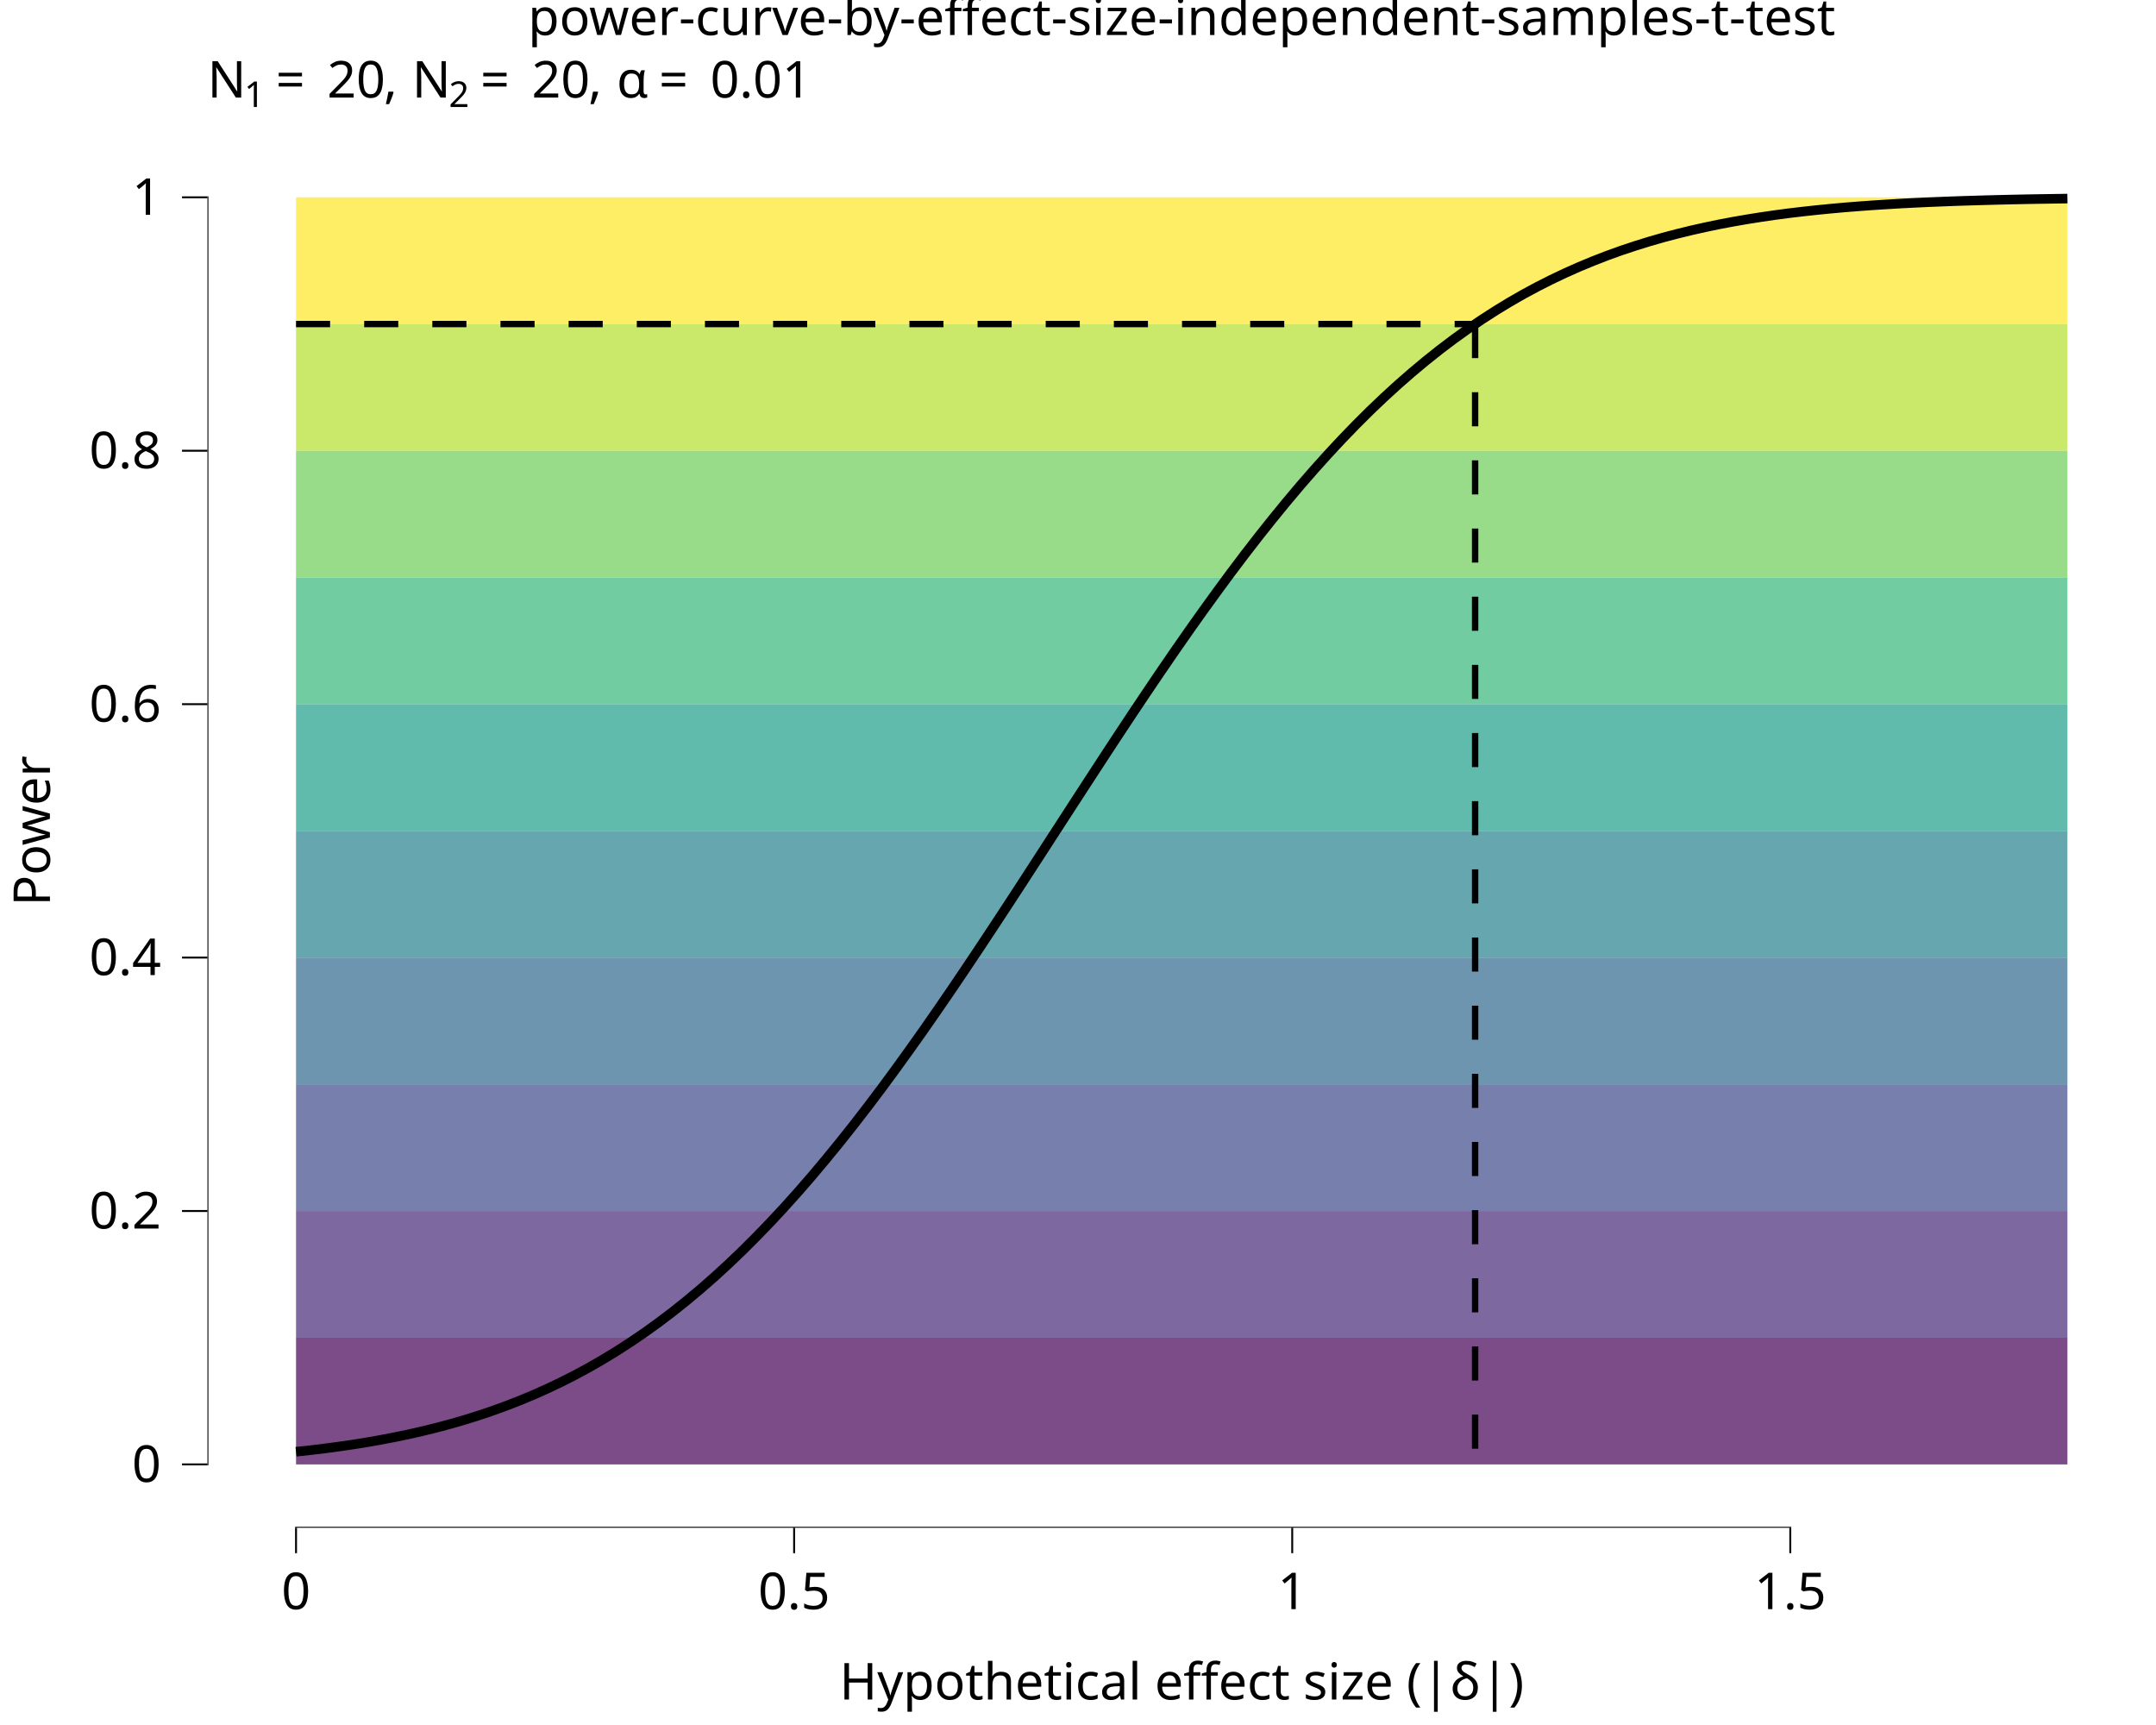
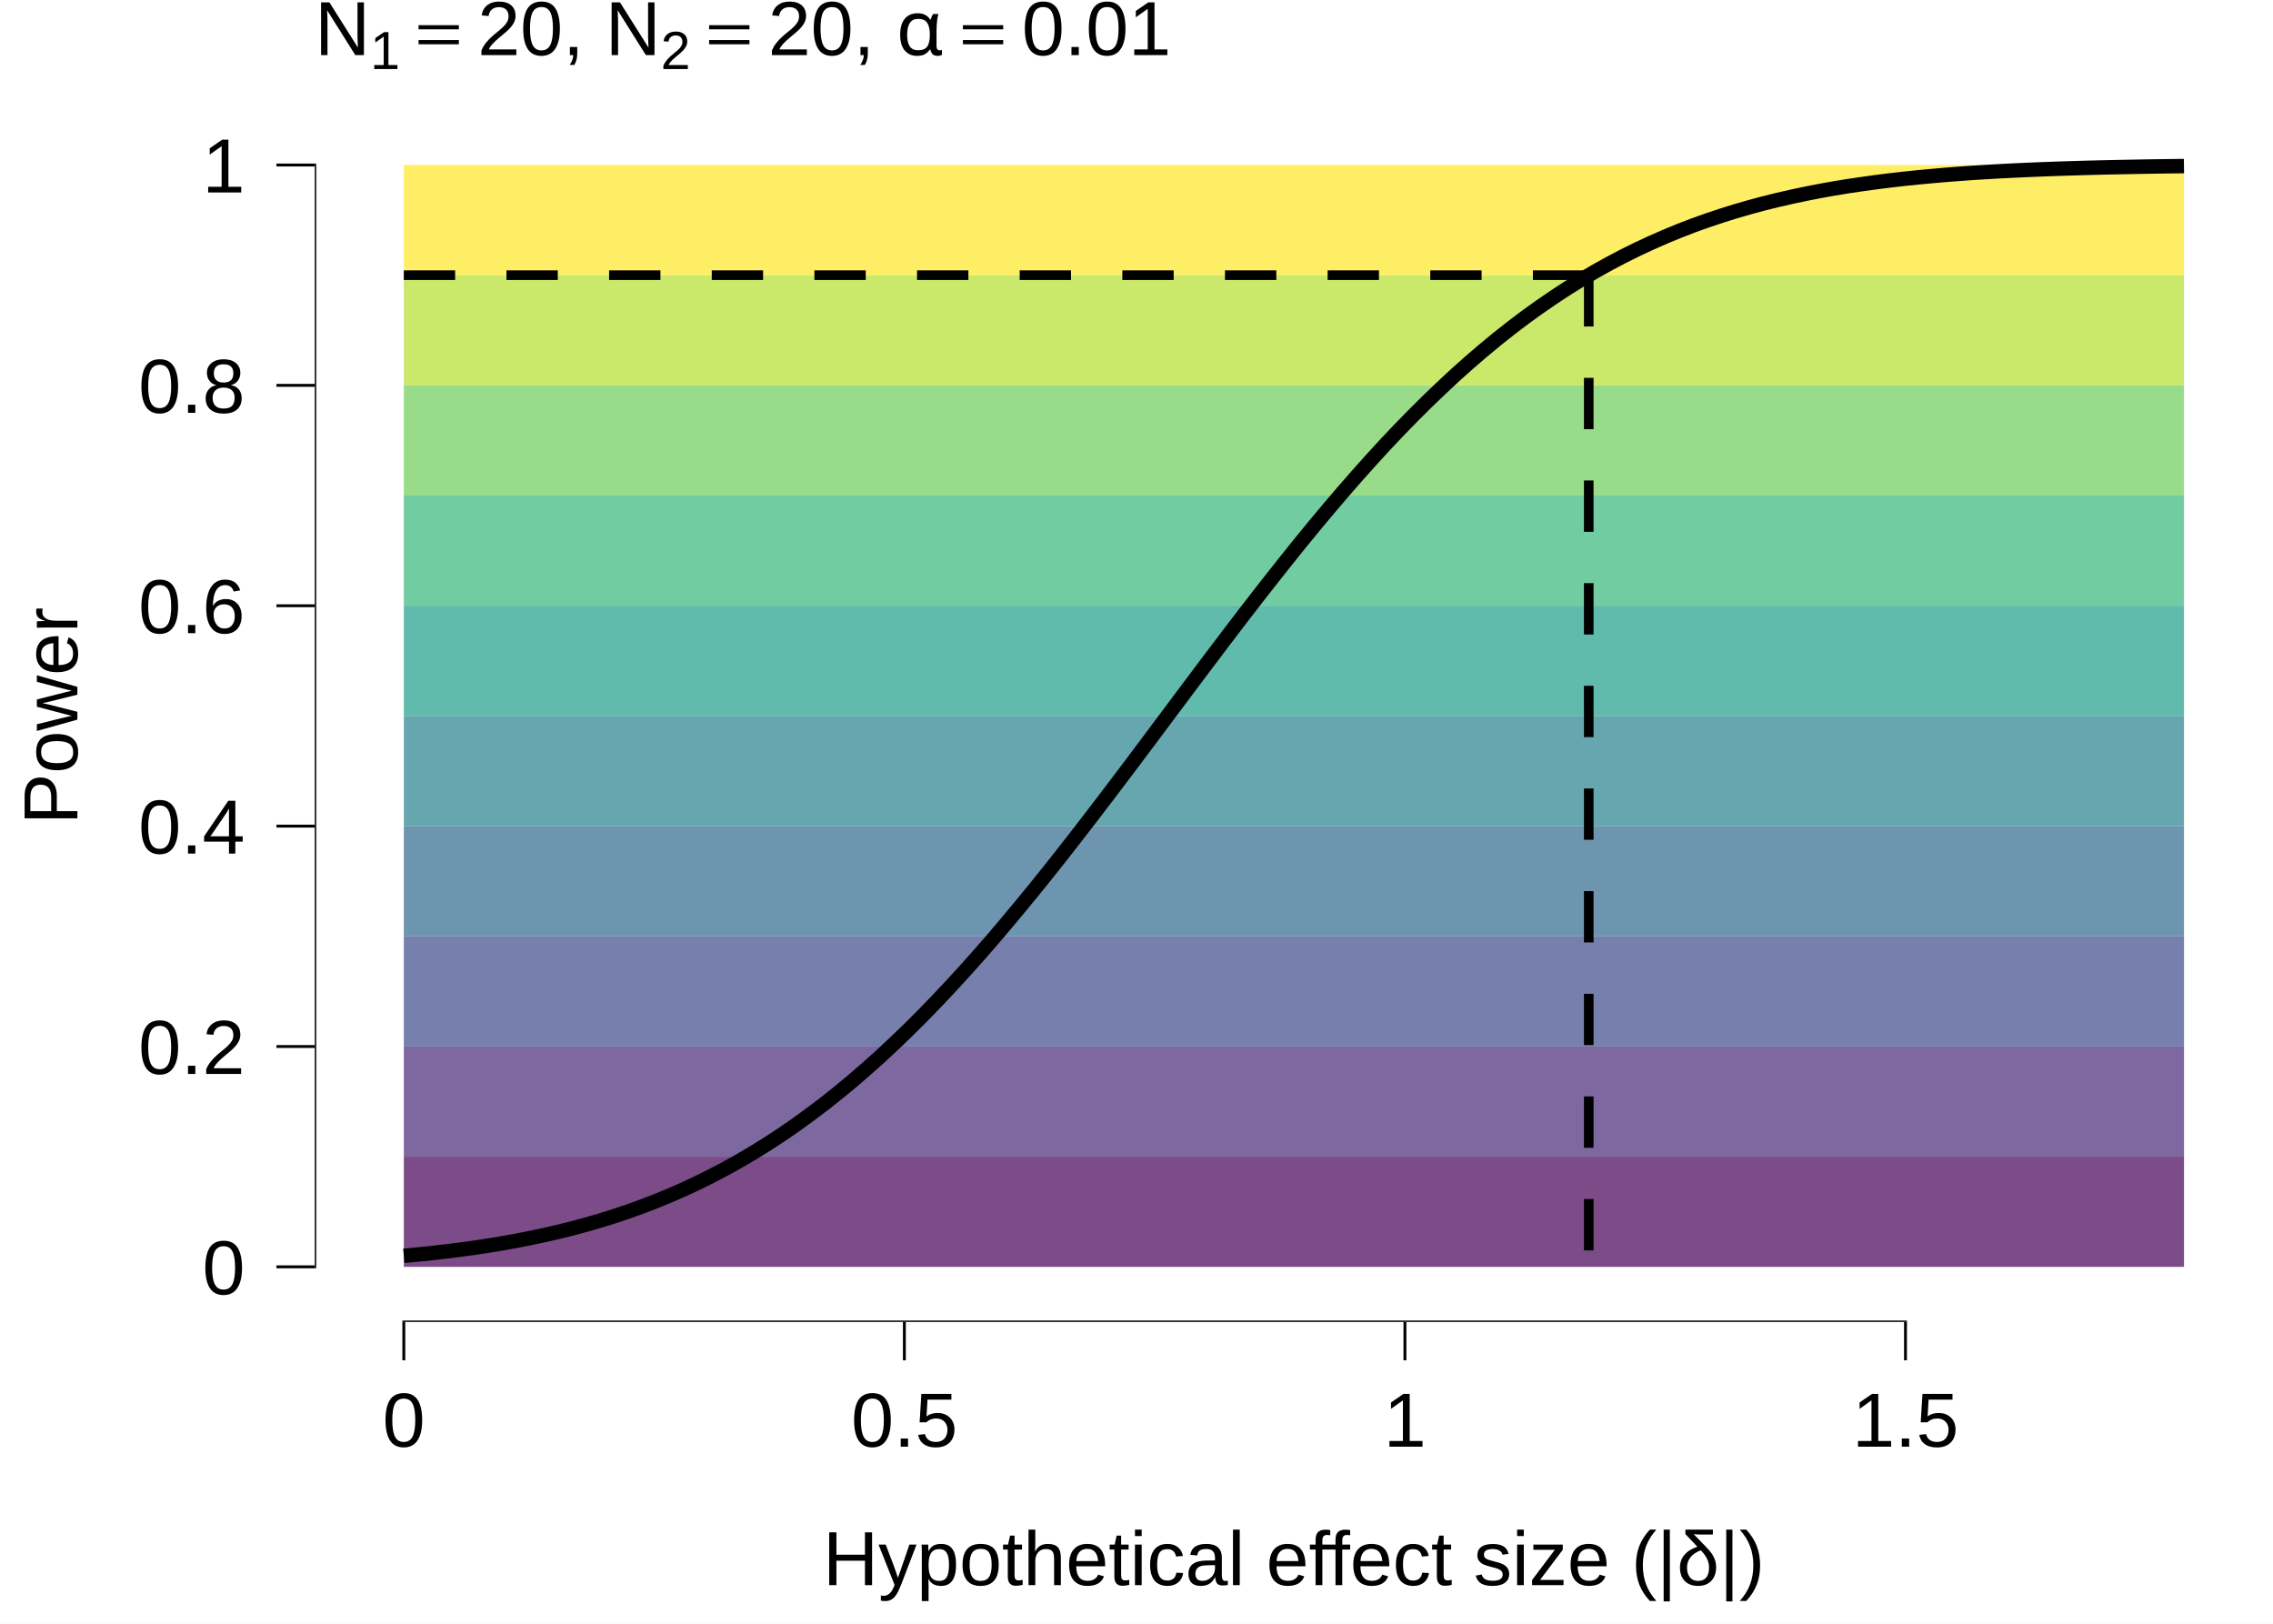
- <svg xmlns="http://www.w3.org/2000/svg" class="svglite" data-engine-version="2.0" width="720.00pt" height="576.00pt" viewBox="0 0 720.00 576.00">
-   <defs>
-     <style type="text/css">
+ <svg xmlns="http://www.w3.org/2000/svg" width="504.00pt" height="360.00pt" viewBox="0 0 504.00 360.00">
+   <g class="svglite">
+     <defs>
+       <style type="text/css">
    .svglite line, .svglite polyline, .svglite polygon, .svglite path, .svglite rect, .svglite circle {
      fill: none;
      stroke: #000000;
      stroke-linecap: round;
      stroke-linejoin: round;
      stroke-miterlimit: 10.00;
    }
+     .svglite text {
+       white-space: pre;
+     }
+     .svglite g.glyphgroup path {
+       fill: inherit;
+       stroke: none;
+     }
  </style>
-   </defs>
-   <rect width="100%" height="100%" style="stroke: none; fill: #FFFFFF;" />
-   <defs>
-     <clipPath id="cpMC4wMHw3MjAuMDB8MC4wMHw1NzYuMDA=">
-       <rect x="0.00" y="0.00" width="720.00" height="576.00" />
-     </clipPath>
-   </defs>
-   <g clip-path="url(#cpMC4wMHw3MjAuMDB8MC4wMHw1NzYuMDA=)">
-     <rect x="-0" y="0.00" width="720.00" height="576.00" style="stroke-width: 10.67; stroke: none;" />
-   </g>
-   <defs>
-     <clipPath id="cpNjkuMjh8NzIwLjAwfDQ0LjczfDUxMC4xNA==">
-       <rect x="69.28" y="44.73" width="650.72" height="465.41" />
-     </clipPath>
-   </defs>
-   <g clip-path="url(#cpNjkuMjh8NzIwLjAwfDQ0LjczfDUxMC4xNA==)">
-     <rect x="69.28" y="44.73" width="650.72" height="465.41" style="stroke-width: 10.67; stroke: none;" />
-     <rect x="98.86" y="446.68" width="591.56" height="42.31" style="stroke-width: 1.07; stroke: none; stroke-linecap: butt; stroke-linejoin: miter; fill: #440154; fill-opacity: 0.70;" />
-     <rect x="98.86" y="404.37" width="591.56" height="42.31" style="stroke-width: 1.07; stroke: none; stroke-linecap: butt; stroke-linejoin: miter; fill: #482878; fill-opacity: 0.70;" />
-     <rect x="98.86" y="362.06" width="591.56" height="42.31" style="stroke-width: 1.07; stroke: none; stroke-linecap: butt; stroke-linejoin: miter; fill: #3E4A89; fill-opacity: 0.70;" />
-     <rect x="98.86" y="319.75" width="591.56" height="42.31" style="stroke-width: 1.07; stroke: none; stroke-linecap: butt; stroke-linejoin: miter; fill: #31688E; fill-opacity: 0.70;" />
-     <rect x="98.86" y="277.44" width="591.56" height="42.31" style="stroke-width: 1.07; stroke: none; stroke-linecap: butt; stroke-linejoin: miter; fill: #26828E; fill-opacity: 0.70;" />
-     <rect x="98.86" y="235.13" width="591.56" height="42.31" style="stroke-width: 1.07; stroke: none; stroke-linecap: butt; stroke-linejoin: miter; fill: #1F9E89; fill-opacity: 0.70;" />
-     <rect x="98.86" y="192.82" width="591.56" height="42.31" style="stroke-width: 1.07; stroke: none; stroke-linecap: butt; stroke-linejoin: miter; fill: #35B779; fill-opacity: 0.70;" />
-     <rect x="98.86" y="150.51" width="591.56" height="42.31" style="stroke-width: 1.07; stroke: none; stroke-linecap: butt; stroke-linejoin: miter; fill: #6DCD59; fill-opacity: 0.70;" />
-     <rect x="98.86" y="108.20" width="591.56" height="42.31" style="stroke-width: 1.07; stroke: none; stroke-linecap: butt; stroke-linejoin: miter; fill: #B4DE2C; fill-opacity: 0.70;" />
-     <rect x="98.86" y="65.89" width="591.56" height="42.31" style="stroke-width: 1.07; stroke: none; stroke-linecap: butt; stroke-linejoin: miter; fill: #FDE725; fill-opacity: 0.70;" />
-     <polyline points="98.86,484.75 103.52,484.25 108.18,483.69 112.84,483.07 117.49,482.40 122.15,481.66 126.81,480.85 131.47,479.96 136.13,479.00 140.78,477.95 145.44,476.81 150.10,475.57 154.76,474.23 159.42,472.78 164.07,471.22 168.73,469.54 173.39,467.74 178.05,465.80 182.70,463.73 187.36,461.51 192.02,459.15 196.68,456.63 201.34,453.95 205.99,451.11 210.65,448.11 215.31,444.93 219.97,441.57 224.63,438.04 229.28,434.33 233.94,430.43 238.60,426.35 243.26,422.08 247.92,417.62 252.57,412.98 257.23,408.16 261.89,403.15 266.55,397.96 271.21,392.59 275.86,387.05 280.52,381.34 285.18,375.47 289.84,369.44 294.50,363.26 299.15,356.94 303.81,350.48 308.47,343.91 313.13,337.21 317.79,330.42 322.44,323.53 327.10,316.56 331.76,309.51 336.42,302.42 341.08,295.27 345.73,288.10 350.39,280.90 355.05,273.70 359.71,266.51 364.37,259.34 369.02,252.20 373.68,245.10 378.34,238.06 383.00,231.10 387.65,224.22 392.31,217.43 396.97,210.74 401.63,204.17 406.29,197.73 410.94,191.41 415.60,185.24 420.26,179.22 424.92,173.36 429.58,167.66 434.23,162.13 438.89,156.78 443.55,151.60 448.21,146.60 452.87,141.78 457.52,137.15 462.18,132.71 466.84,128.45 471.50,124.38 476.16,120.49 480.81,116.79 485.47,113.26 490.13,109.92 494.79,106.75 499.45,103.75 504.10,100.91 508.76,98.24 513.42,95.73 518.08,93.37 522.74,91.16 527.39,89.09 532.05,87.16 536.71,85.35 541.37,83.67 546.03,82.12 550.68,80.67 555.34,79.33 560.00,78.10 564.66,76.96 569.32,75.91 573.97,74.94 578.63,74.06 583.29,73.25 587.95,72.51 592.60,71.83 597.26,71.21 601.92,70.66 606.58,70.15 611.24,69.69 615.89,69.27 620.55,68.90 625.21,68.56 629.87,68.26 634.53,67.98 639.18,67.74 643.84,67.52 648.50,67.33 653.16,67.15 657.82,67.00 662.47,66.86 667.13,66.74 671.79,66.63 676.45,66.53 681.11,66.45 685.76,66.38 690.42,66.31 " style="stroke-width: 3.20; stroke-linecap: butt;" />
-     <line x1="492.62" y1="108.20" x2="492.62" y2="488.98" style="stroke-width: 2.13; stroke-dasharray: 11.38,11.38; stroke-linecap: butt;" />
-     <line x1="98.86" y1="108.20" x2="492.62" y2="108.20" style="stroke-width: 2.13; stroke-dasharray: 11.38,11.38; stroke-linecap: butt;" />
-     <line x1="98.54" y1="510.14" x2="598.19" y2="510.14" style="stroke-width: 0.64; stroke-linecap: butt;" />
-     <line x1="69.28" y1="489.30" x2="69.28" y2="65.57" style="stroke-width: 0.64; stroke-linecap: butt;" />
-     <rect x="69.28" y="44.73" width="650.72" height="465.41" style="stroke-width: 0.00; stroke: none;" />
-   </g>
-   <g clip-path="url(#cpMC4wMHw3MjAuMDB8MC4wMHw1NzYuMDA=)">
-     <polyline points="69.28,510.14 69.28,44.73 " style="stroke-width: 0.00; stroke: none; stroke-linecap: butt;" />
-     <text x="53.81" y="494.83" text-anchor="end" style="font-size: 17.00px; font-family: sans;" textLength="9.46px" lengthAdjust="spacingAndGlyphs">0</text>
-     <text x="53.81" y="410.22" text-anchor="end" style="font-size: 17.00px; font-family: sans;" textLength="23.63px" lengthAdjust="spacingAndGlyphs">0.2</text>
-     <text x="53.81" y="325.60" text-anchor="end" style="font-size: 17.00px; font-family: sans;" textLength="23.63px" lengthAdjust="spacingAndGlyphs">0.4</text>
-     <text x="53.81" y="240.98" text-anchor="end" style="font-size: 17.00px; font-family: sans;" textLength="23.63px" lengthAdjust="spacingAndGlyphs">0.6</text>
-     <text x="53.81" y="156.36" text-anchor="end" style="font-size: 17.00px; font-family: sans;" textLength="23.63px" lengthAdjust="spacingAndGlyphs">0.8</text>
-     <text x="53.81" y="71.74" text-anchor="end" style="font-size: 17.00px; font-family: sans;" textLength="9.46px" lengthAdjust="spacingAndGlyphs">1</text>
-     <polyline points="60.78,488.98 69.28,488.98 " style="stroke-width: 0.64; stroke-linecap: butt;" />
-     <polyline points="60.78,404.37 69.28,404.37 " style="stroke-width: 0.64; stroke-linecap: butt;" />
-     <polyline points="60.78,319.75 69.28,319.75 " style="stroke-width: 0.64; stroke-linecap: butt;" />
-     <polyline points="60.78,235.13 69.28,235.13 " style="stroke-width: 0.64; stroke-linecap: butt;" />
-     <polyline points="60.78,150.51 69.28,150.51 " style="stroke-width: 0.64; stroke-linecap: butt;" />
-     <polyline points="60.78,65.89 69.28,65.89 " style="stroke-width: 0.64; stroke-linecap: butt;" />
-     <polyline points="69.28,510.14 720.00,510.14 " style="stroke-width: 0.00; stroke: none; stroke-linecap: butt;" />
-     <polyline points="98.86,518.64 98.86,510.14 " style="stroke-width: 0.64; stroke-linecap: butt;" />
-     <polyline points="265.20,518.64 265.20,510.14 " style="stroke-width: 0.64; stroke-linecap: butt;" />
-     <polyline points="431.54,518.64 431.54,510.14 " style="stroke-width: 0.64; stroke-linecap: butt;" />
-     <polyline points="597.87,518.64 597.87,510.14 " style="stroke-width: 0.64; stroke-linecap: butt;" />
-     <text x="98.86" y="537.32" text-anchor="middle" style="font-size: 17.00px; font-family: sans;" textLength="9.46px" lengthAdjust="spacingAndGlyphs">0</text>
-     <text x="265.20" y="537.32" text-anchor="middle" style="font-size: 17.00px; font-family: sans;" textLength="23.63px" lengthAdjust="spacingAndGlyphs">0.5</text>
-     <text x="431.54" y="537.32" text-anchor="middle" style="font-size: 17.00px; font-family: sans;" textLength="9.46px" lengthAdjust="spacingAndGlyphs">1</text>
-     <text x="597.87" y="537.32" text-anchor="middle" style="font-size: 17.00px; font-family: sans;" textLength="23.63px" lengthAdjust="spacingAndGlyphs">1.5</text>
-     <text x="394.64" y="567.49" text-anchor="middle" style="font-size: 17.00px; font-family: sans;" textLength="209.18px" lengthAdjust="spacingAndGlyphs">Hypothetical effect size (|δ|)</text>
-     <text transform="translate(16.68,277.44) rotate(-90)" text-anchor="middle" style="font-size: 17.00px; font-family: sans;" textLength="48.20px" lengthAdjust="spacingAndGlyphs">Power</text>
-     <text x="69.28" y="32.58" style="font-size: 17.00px; font-family: sans;" textLength="12.28px" lengthAdjust="spacingAndGlyphs">N</text>
-     <text x="81.56" y="35.73" style="font-size: 11.90px; font-family: sans;" textLength="6.62px" lengthAdjust="spacingAndGlyphs">1</text>
-     <text x="92.12" y="32.58" style="font-size: 17.00px; font-family: sans;" textLength="13.20px" lengthAdjust="spacingAndGlyphs">=</text>
-     <text x="109.25" y="32.58" style="font-size: 17.00px; font-family: sans;" textLength="18.91px" lengthAdjust="spacingAndGlyphs">20</text>
-     <text x="128.16" y="32.58" style="font-size: 17.00px; font-family: sans;" textLength="9.45px" lengthAdjust="spacingAndGlyphs">, </text>
-     <text x="137.61" y="32.58" style="font-size: 17.00px; font-family: sans;" textLength="12.28px" lengthAdjust="spacingAndGlyphs">N</text>
-     <text x="149.89" y="35.73" style="font-size: 11.90px; font-family: sans;" textLength="6.62px" lengthAdjust="spacingAndGlyphs">2</text>
-     <text x="160.44" y="32.58" style="font-size: 17.00px; font-family: sans;" textLength="13.20px" lengthAdjust="spacingAndGlyphs">=</text>
-     <text x="177.58" y="32.58" style="font-size: 17.00px; font-family: sans;" textLength="18.91px" lengthAdjust="spacingAndGlyphs">20</text>
-     <text x="196.49" y="32.58" style="font-size: 17.00px; font-family: sans;" textLength="9.45px" lengthAdjust="spacingAndGlyphs">, </text>
-     <text x="205.93" y="32.58" style="font-size: 17.00px; font-family: sans;" textLength="10.20px" lengthAdjust="spacingAndGlyphs">α</text>
-     <text x="220.07" y="32.58" style="font-size: 17.00px; font-family: sans;" textLength="13.20px" lengthAdjust="spacingAndGlyphs">=</text>
-     <text x="237.20" y="32.58" style="font-size: 17.00px; font-family: sans;" textLength="33.09px" lengthAdjust="spacingAndGlyphs">0.01</text>
-     <text x="394.64" y="11.70" text-anchor="middle" style="font-size: 17.00px; font-family: sans;" textLength="412.02px" lengthAdjust="spacingAndGlyphs">power-curve-by-effect-size-independent-samples-t-test</text>
+     </defs>
+     <rect width="100%" height="100%" style="stroke: none; fill: #FFFFFF;" />
+     <defs>
+       <clipPath id="cpMC4wMHw1MDQuMDB8MC4wMHwzNjAuMDA=">
+         <rect x="0.00" y="0.00" width="504.00" height="360.00" />
+       </clipPath>
+     </defs>
+     <g clip-path="url(#cpMC4wMHw1MDQuMDB8MC4wMHwzNjAuMDA=)">
+       <rect x="0.00" y="0.00" width="504.00" height="360.00" style="stroke-width: 10.67; stroke: none;" />
+     </g>
+     <defs>
+       <clipPath id="cpNjkuODB8NTA0LjAwfDI0LjM2fDI5My4wOQ==">
+         <rect x="69.80" y="24.36" width="434.20" height="268.73" />
+       </clipPath>
+     </defs>
+     <g clip-path="url(#cpNjkuODB8NTA0LjAwfDI0LjM2fDI5My4wOQ==)">
+       <rect x="69.80" y="24.36" width="434.20" height="268.73" style="stroke-width: 10.67; stroke: none;" />
+       <rect x="89.54" y="256.45" width="394.73" height="24.43" style="stroke-width: 1.07; stroke: none; stroke-linecap: butt; stroke-linejoin: miter; fill: #440154; fill-opacity: 0.70;" />
+       <rect x="89.54" y="232.02" width="394.73" height="24.43" style="stroke-width: 1.07; stroke: none; stroke-linecap: butt; stroke-linejoin: miter; fill: #482878; fill-opacity: 0.70;" />
+       <rect x="89.54" y="207.59" width="394.73" height="24.43" style="stroke-width: 1.07; stroke: none; stroke-linecap: butt; stroke-linejoin: miter; fill: #3E4A89; fill-opacity: 0.70;" />
+       <rect x="89.54" y="183.16" width="394.73" height="24.43" style="stroke-width: 1.07; stroke: none; stroke-linecap: butt; stroke-linejoin: miter; fill: #31688E; fill-opacity: 0.70;" />
+       <rect x="89.54" y="158.73" width="394.73" height="24.43" style="stroke-width: 1.07; stroke: none; stroke-linecap: butt; stroke-linejoin: miter; fill: #26828E; fill-opacity: 0.70;" />
+       <rect x="89.54" y="134.30" width="394.73" height="24.43" style="stroke-width: 1.07; stroke: none; stroke-linecap: butt; stroke-linejoin: miter; fill: #1F9E89; fill-opacity: 0.70;" />
+       <rect x="89.54" y="109.87" width="394.73" height="24.43" style="stroke-width: 1.07; stroke: none; stroke-linecap: butt; stroke-linejoin: miter; fill: #35B779; fill-opacity: 0.70;" />
+       <rect x="89.54" y="85.44" width="394.73" height="24.43" style="stroke-width: 1.07; stroke: none; stroke-linecap: butt; stroke-linejoin: miter; fill: #6DCD59; fill-opacity: 0.70;" />
+       <rect x="89.54" y="61.01" width="394.73" height="24.43" style="stroke-width: 1.07; stroke: none; stroke-linecap: butt; stroke-linejoin: miter; fill: #B4DE2C; fill-opacity: 0.70;" />
+       <rect x="89.54" y="36.58" width="394.73" height="24.43" style="stroke-width: 1.07; stroke: none; stroke-linecap: butt; stroke-linejoin: miter; fill: #FDE725; fill-opacity: 0.70;" />
+       <polyline points="89.54,278.43 92.64,278.14 95.75,277.82 98.86,277.46 101.97,277.07 105.08,276.65 108.19,276.18 111.29,275.67 114.40,275.11 117.51,274.50 120.62,273.84 123.73,273.13 126.83,272.36 129.94,271.52 133.05,270.62 136.16,269.65 139.27,268.61 142.37,267.49 145.48,266.29 148.59,265.01 151.70,263.65 154.81,262.19 157.91,260.65 161.02,259.01 164.13,257.27 167.24,255.44 170.35,253.50 173.46,251.46 176.56,249.32 179.67,247.06 182.78,244.71 185.89,242.24 189.00,239.67 192.10,236.99 195.21,234.21 198.32,231.31 201.43,228.32 204.54,225.22 207.64,222.02 210.75,218.72 213.86,215.33 216.97,211.85 220.08,208.28 223.18,204.63 226.29,200.90 229.40,197.11 232.51,193.24 235.62,189.32 238.72,185.34 241.83,181.31 244.94,177.25 248.05,173.15 251.16,169.03 254.27,164.88 257.37,160.73 260.48,156.57 263.59,152.42 266.70,148.27 269.81,144.15 272.91,140.06 276.02,135.99 279.13,131.97 282.24,128.00 285.35,124.08 288.45,120.22 291.56,116.42 294.67,112.70 297.78,109.06 300.89,105.49 303.99,102.02 307.10,98.63 310.21,95.34 313.32,92.15 316.43,89.06 319.54,86.07 322.64,83.18 325.75,80.40 328.86,77.73 331.97,75.16 335.08,72.70 338.18,70.35 341.29,68.11 344.40,65.97 347.51,63.93 350.62,62.00 353.72,60.17 356.83,58.44 359.94,56.80 363.05,55.26 366.16,53.81 369.26,52.45 372.37,51.17 375.48,49.97 378.59,48.86 381.70,47.82 384.80,46.85 387.91,45.95 391.02,45.11 394.13,44.34 397.24,43.63 400.35,42.97 403.45,42.36 406.56,41.80 409.67,41.29 412.78,40.83 415.89,40.40 418.99,40.01 422.10,39.65 425.21,39.33 428.32,39.04 431.43,38.77 434.53,38.53 437.64,38.31 440.75,38.12 443.86,37.94 446.97,37.79 450.07,37.65 453.18,37.52 456.29,37.41 459.40,37.31 462.51,37.22 465.62,37.14 468.72,37.07 471.83,37.01 474.94,36.95 478.05,36.90 481.16,36.86 484.26,36.82 " style="stroke-width: 3.20; stroke-linecap: butt;" />
+       <line x1="352.28" y1="61.01" x2="352.28" y2="280.87" style="stroke-width: 2.13; stroke-dasharray: 11.38,11.38; stroke-linecap: butt;" />
+       <line x1="89.54" y1="61.01" x2="352.28" y2="61.01" style="stroke-width: 2.13; stroke-dasharray: 11.38,11.38; stroke-linecap: butt;" />
+       <line x1="89.22" y1="293.09" x2="422.83" y2="293.09" style="stroke-width: 0.64; stroke-linecap: butt;" />
+       <line x1="69.80" y1="281.19" x2="69.80" y2="36.26" style="stroke-width: 0.64; stroke-linecap: butt;" />
+       <rect x="69.80" y="24.36" width="434.20" height="268.73" style="stroke-width: 0.00; stroke: none;" />
+     </g>
+     <g clip-path="url(#cpMC4wMHw1MDQuMDB8MC4wMHwzNjAuMDA=)">
+       <polyline points="69.80,293.09 69.80,24.36 " style="stroke-width: 0.00; stroke: none; stroke-linecap: butt;" />
+       <text x="54.32" y="286.96" text-anchor="end" style="font-size: 17.00px; font-family: &quot;Arial&quot;;" textLength="9.45px" lengthAdjust="spacingAndGlyphs">0</text>
+       <text x="54.32" y="238.10" text-anchor="end" style="font-size: 17.00px; font-family: &quot;Arial&quot;;" textLength="23.62px" lengthAdjust="spacingAndGlyphs">0.2</text>
+       <text x="54.32" y="189.24" text-anchor="end" style="font-size: 17.00px; font-family: &quot;Arial&quot;;" textLength="23.62px" lengthAdjust="spacingAndGlyphs">0.4</text>
+       <text x="54.32" y="140.38" text-anchor="end" style="font-size: 17.00px; font-family: &quot;Arial&quot;;" textLength="23.62px" lengthAdjust="spacingAndGlyphs">0.6</text>
+       <text x="54.32" y="91.53" text-anchor="end" style="font-size: 17.00px; font-family: &quot;Arial&quot;;" textLength="23.62px" lengthAdjust="spacingAndGlyphs">0.8</text>
+       <text x="54.32" y="42.67" text-anchor="end" style="font-size: 17.00px; font-family: &quot;Arial&quot;;" textLength="9.45px" lengthAdjust="spacingAndGlyphs">1</text>
+       <polyline points="61.30,280.87 69.80,280.87 " style="stroke-width: 0.64; stroke-linecap: butt;" />
+       <polyline points="61.30,232.02 69.80,232.02 " style="stroke-width: 0.64; stroke-linecap: butt;" />
+       <polyline points="61.30,183.16 69.80,183.16 " style="stroke-width: 0.64; stroke-linecap: butt;" />
+       <polyline points="61.30,134.30 69.80,134.30 " style="stroke-width: 0.64; stroke-linecap: butt;" />
+       <polyline points="61.30,85.44 69.80,85.44 " style="stroke-width: 0.64; stroke-linecap: butt;" />
+       <polyline points="61.30,36.58 69.80,36.58 " style="stroke-width: 0.64; stroke-linecap: butt;" />
+       <polyline points="69.80,293.09 504.00,293.09 " style="stroke-width: 0.00; stroke: none; stroke-linecap: butt;" />
+       <polyline points="89.54,301.59 89.54,293.09 " style="stroke-width: 0.64; stroke-linecap: butt;" />
+       <polyline points="200.53,301.59 200.53,293.09 " style="stroke-width: 0.64; stroke-linecap: butt;" />
+       <polyline points="311.52,301.59 311.52,293.09 " style="stroke-width: 0.64; stroke-linecap: butt;" />
+       <polyline points="422.51,301.59 422.51,293.09 " style="stroke-width: 0.64; stroke-linecap: butt;" />
+       <text x="89.54" y="320.74" text-anchor="middle" style="font-size: 17.00px; font-family: &quot;Arial&quot;;" textLength="9.45px" lengthAdjust="spacingAndGlyphs">0</text>
+       <text x="200.53" y="320.74" text-anchor="middle" style="font-size: 17.00px; font-family: &quot;Arial&quot;;" textLength="23.62px" lengthAdjust="spacingAndGlyphs">0.5</text>
+       <text x="311.52" y="320.74" text-anchor="middle" style="font-size: 17.00px; font-family: &quot;Arial&quot;;" textLength="9.45px" lengthAdjust="spacingAndGlyphs">1</text>
+       <text x="422.51" y="320.74" text-anchor="middle" style="font-size: 17.00px; font-family: &quot;Arial&quot;;" textLength="23.62px" lengthAdjust="spacingAndGlyphs">1.5</text>
+       <text x="286.90" y="351.44" text-anchor="middle" style="font-size: 17.00px; font-family: &quot;Arial&quot;;" textLength="208.81px" lengthAdjust="spacingAndGlyphs">Hypothetical effect size (|δ|)</text>
+       <text transform="translate(17.16,158.73) rotate(-90)" text-anchor="middle" style="font-size: 17.00px; font-family: &quot;Arial&quot;;" textLength="48.19px" lengthAdjust="spacingAndGlyphs">Power</text>
+       <text x="69.80" y="12.22" style="font-size: 17.00px; font-family: &quot;Arial&quot;;" textLength="12.28px" lengthAdjust="spacingAndGlyphs">N</text>
+       <text x="82.08" y="15.31" style="font-size: 11.90px; font-family: &quot;Arial&quot;;" textLength="6.61px" lengthAdjust="spacingAndGlyphs">1</text>
+       <text x="92.62" y="12.22" style="font-size: 17.00px; font-family: &quot;Symbol&quot;;" textLength="9.33px" lengthAdjust="spacingAndGlyphs">=</text>
+       <text x="105.89" y="12.22" style="font-size: 17.00px; font-family: &quot;Arial&quot;;" textLength="18.91px" lengthAdjust="spacingAndGlyphs">20</text>
+       <text x="124.79" y="12.22" style="font-size: 17.00px; font-family: &quot;Arial&quot;;" textLength="9.44px" lengthAdjust="spacingAndGlyphs">, </text>
+       <text x="134.23" y="12.22" style="font-size: 17.00px; font-family: &quot;Arial&quot;;" textLength="12.28px" lengthAdjust="spacingAndGlyphs">N</text>
+       <text x="146.50" y="15.31" style="font-size: 11.90px; font-family: &quot;Arial&quot;;" textLength="6.61px" lengthAdjust="spacingAndGlyphs">2</text>
+       <text x="157.05" y="12.22" style="font-size: 17.00px; font-family: &quot;Symbol&quot;;" textLength="9.33px" lengthAdjust="spacingAndGlyphs">=</text>
+       <text x="170.31" y="12.22" style="font-size: 17.00px; font-family: &quot;Arial&quot;;" textLength="18.91px" lengthAdjust="spacingAndGlyphs">20</text>
+       <text x="189.22" y="12.22" style="font-size: 17.00px; font-family: &quot;Arial&quot;;" textLength="9.44px" lengthAdjust="spacingAndGlyphs">, </text>
+       <text x="198.66" y="12.22" style="font-size: 17.00px; font-family: &quot;Symbol&quot;;" textLength="10.72px" lengthAdjust="spacingAndGlyphs">α</text>
+       <text x="213.32" y="12.22" style="font-size: 17.00px; font-family: &quot;Symbol&quot;;" textLength="9.33px" lengthAdjust="spacingAndGlyphs">=</text>
+       <text x="226.58" y="12.22" style="font-size: 17.00px; font-family: &quot;Arial&quot;;" textLength="33.08px" lengthAdjust="spacingAndGlyphs">0.01</text>
+     </g>
  </g>
</svg>
